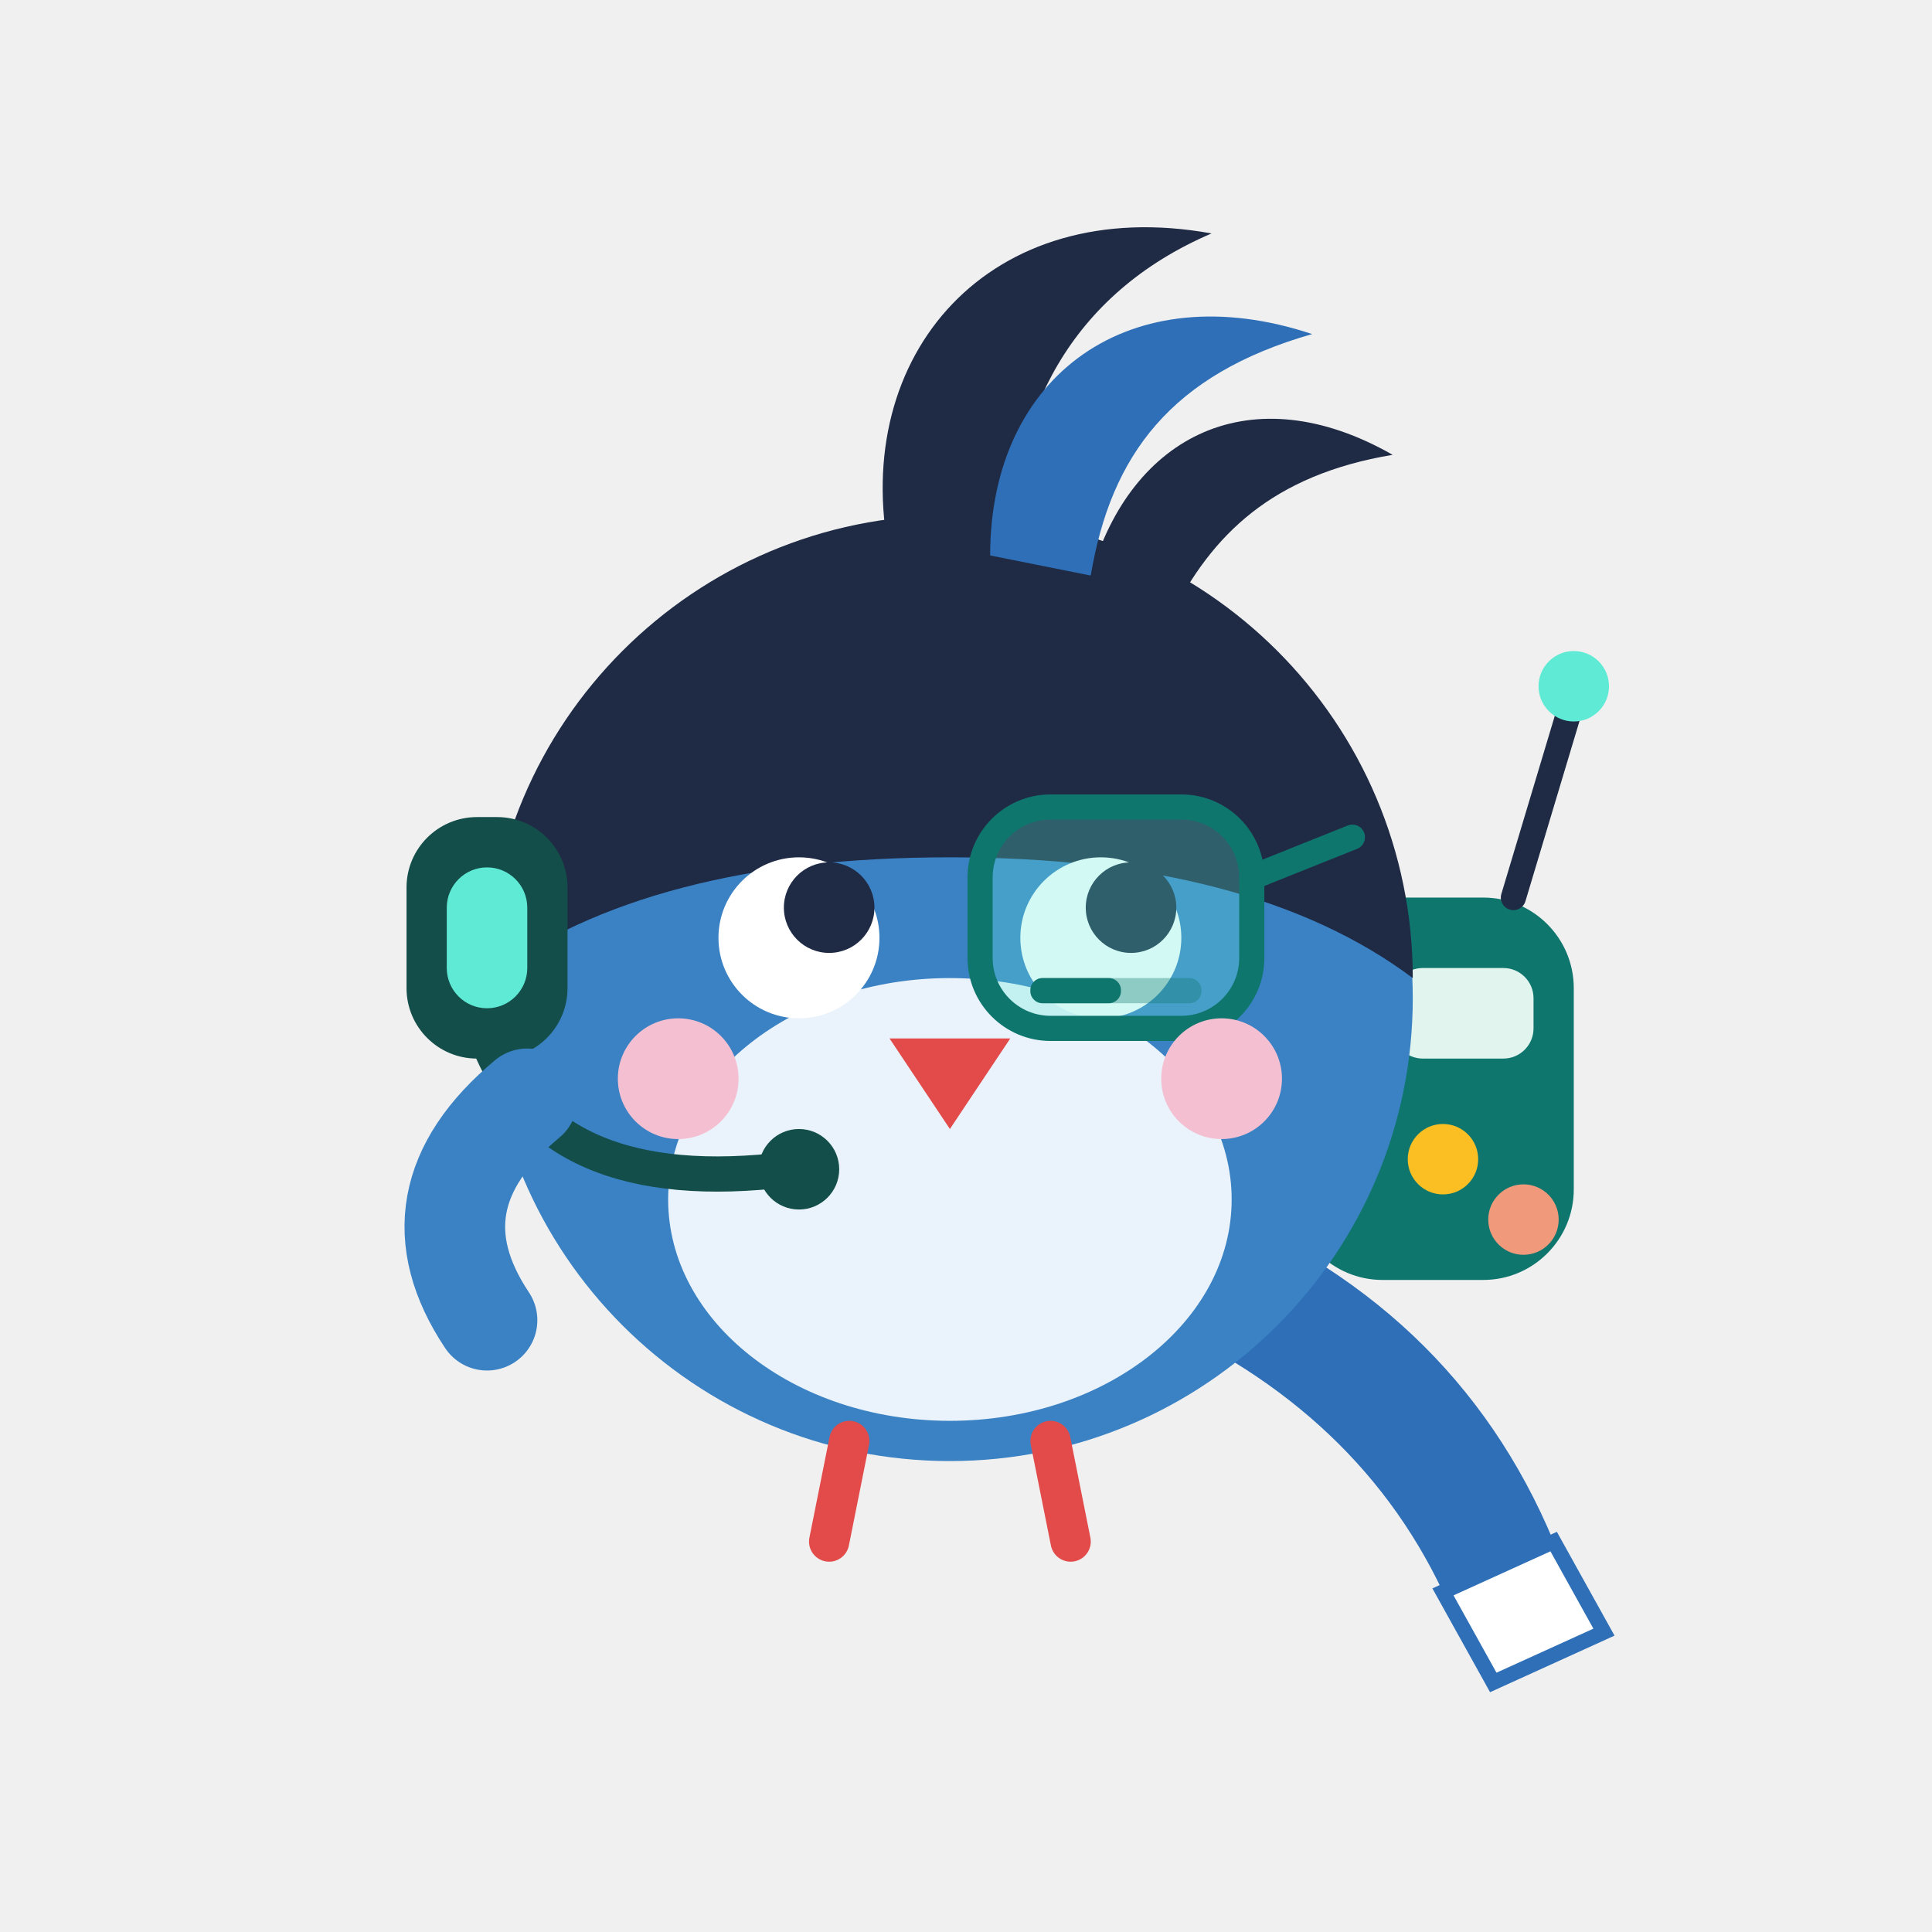
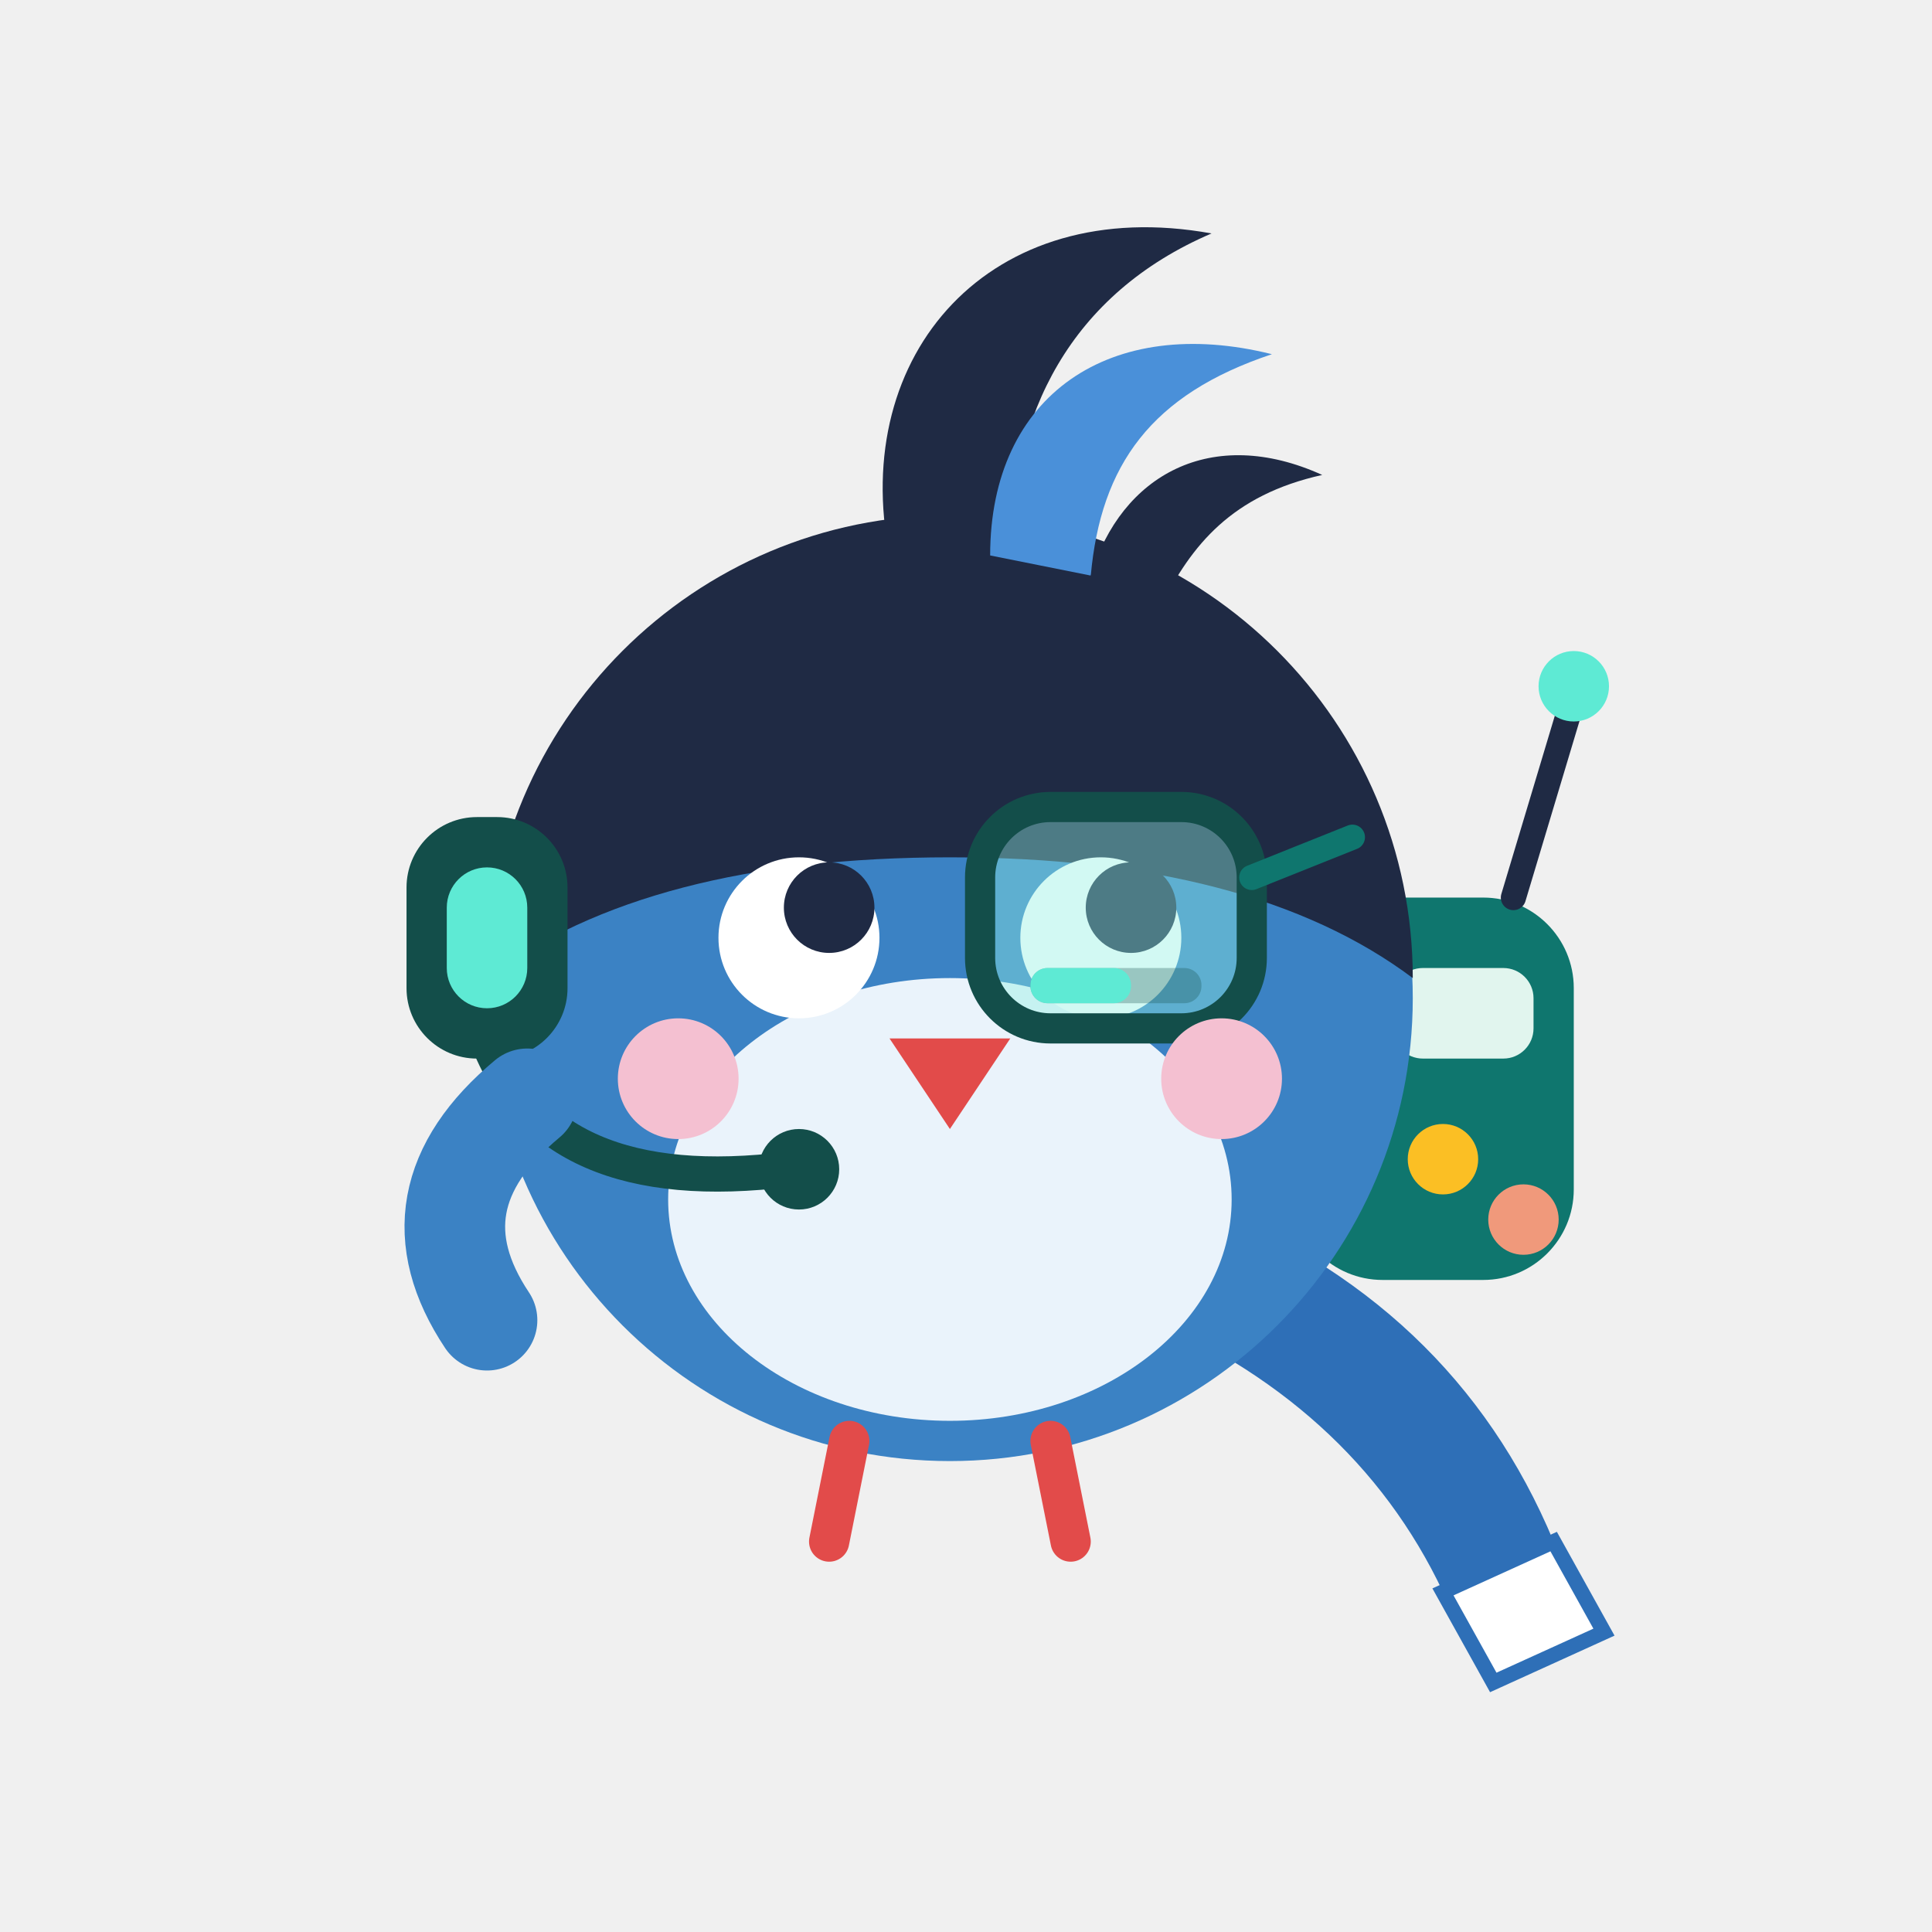
<svg xmlns="http://www.w3.org/2000/svg" viewBox="0 0 240 240" role="img" aria-label="阿幫（查詢中）">
  <g transform="translate(118 124) scale(1.25)">
    <path d="M24 20 Q50 30 60 54 L49 59 Q40 40 18 31 Z" fill="#2E6FB7" />
    <path d="M60 54 L49 59 L54 68 L65 63 Z" fill="#FFFFFF" stroke="#2E6FB7" stroke-width="1.5" />
    <rect x="34" y="-10" width="28" height="38" rx="9" fill="#0F766E" />
    <rect x="44" y="-3" width="14" height="9" rx="3" fill="#E1F5EE" />
    <circle cx="49" cy="16" r="3.5" fill="#FBBF24" />
    <circle cx="57" cy="22" r="3.5" fill="#F0997B" />
    <path d="M56 -10 L62 -30" stroke="#1F2A44" stroke-width="2.5" stroke-linecap="round" />
    <circle cx="62" cy="-31" r="3.5" fill="#5EEAD4" />
    <circle cx="0" cy="0" r="46" fill="#3B82C4" />
    <path d="M-46 -2 A46 46 0 0 1 46 -2 Q30 -14 0 -14 Q-30 -14 -46 -2 Z" fill="#1F2A44" />
    <ellipse cx="0" cy="20" rx="28" ry="22" fill="#EAF3FB" />
    <circle cx="-15" cy="-6" r="8" fill="#FFF" />
    <circle cx="15" cy="-6" r="8" fill="#FFF" />
    <circle cx="-12" cy="-9" r="4.5" fill="#1F2A44" />
    <circle cx="18" cy="-9" r="4.5" fill="#1F2A44" />
-     <rect x="3" y="-19" width="27" height="22" rx="7" fill="#5EEAD4" fill-opacity=".28" stroke="#0F766E" stroke-width="2.5" />
+     <rect x="3" y="-19" width="27" height="22" rx="7" fill="#FFFFFF" fill-opacity=".18" />
+     <rect x="3" y="-19" width="27" height="22" rx="7" fill="#5EEAD4" fill-opacity=".28" stroke="#134E4A" stroke-width="3" />
    <path d="M30 -12 L40 -16" stroke="#0F766E" stroke-width="2.5" stroke-linecap="round" />
-     <rect x="8" y="-2" width="17" height="2.5" rx="1.2" fill="#0F766E" opacity=".35" />
-     <rect x="8" y="-2" width="9" height="2.5" rx="1.2" fill="#0F766E" />
+     <rect x="8" y="-3" width="17" height="3.5" rx="1.7" fill="#134E4A" opacity=".3" />
+     <rect x="8" y="-3" width="10" height="3.5" rx="1.7" fill="#5EEAD4" />
    <path d="M-6 4 L6 4 L0 13 Z" fill="#E24B4A" />
    <circle cx="-27" cy="8" r="6" fill="#F4C0D1" />
    <circle cx="27" cy="8" r="6" fill="#F4C0D1" />
    <path d="M-6 -44 C-10 -64 4 -80 26 -76 C12 -70 6 -58 6 -44 Z" fill="#1F2A44" />
-     <path d="M4 -44 C4 -62 18 -72 36 -66 C22 -62 16 -54 14 -42 Z" fill="#2E6FB7" />
-     <path d="M14 -42 C18 -56 30 -62 44 -54 C32 -52 26 -46 22 -38 Z" fill="#1F2A44" />
+     <path d="M4 -44 C4 -60 16 -68 32 -64 C20 -60 15 -53 14 -42 Z" fill="#4A90D9" />
+     <path d="M14 -42 C17 -52 26 -57 37 -52 C28 -50 24 -45 21 -39 Z" fill="#1F2A44" />
    <rect x="-54" y="-18" width="16" height="24" rx="7" fill="#134E4A" />
    <rect x="-50" y="-13" width="8" height="14" rx="4" fill="#5EEAD4" />
    <path d="M-46 4 Q-40 20 -16 17" fill="none" stroke="#134E4A" stroke-width="3.5" stroke-linecap="round" />
    <circle cx="-15" cy="17" r="4" fill="#134E4A" />
    <path d="M-42 10 Q-54 20 -46 32" fill="none" stroke="#3B82C4" stroke-width="10" stroke-linecap="round" />
    <path d="M-10 44 L-12 54 M10 44 L12 54" stroke="#E24B4A" stroke-width="4" stroke-linecap="round" />
  </g>
</svg>
